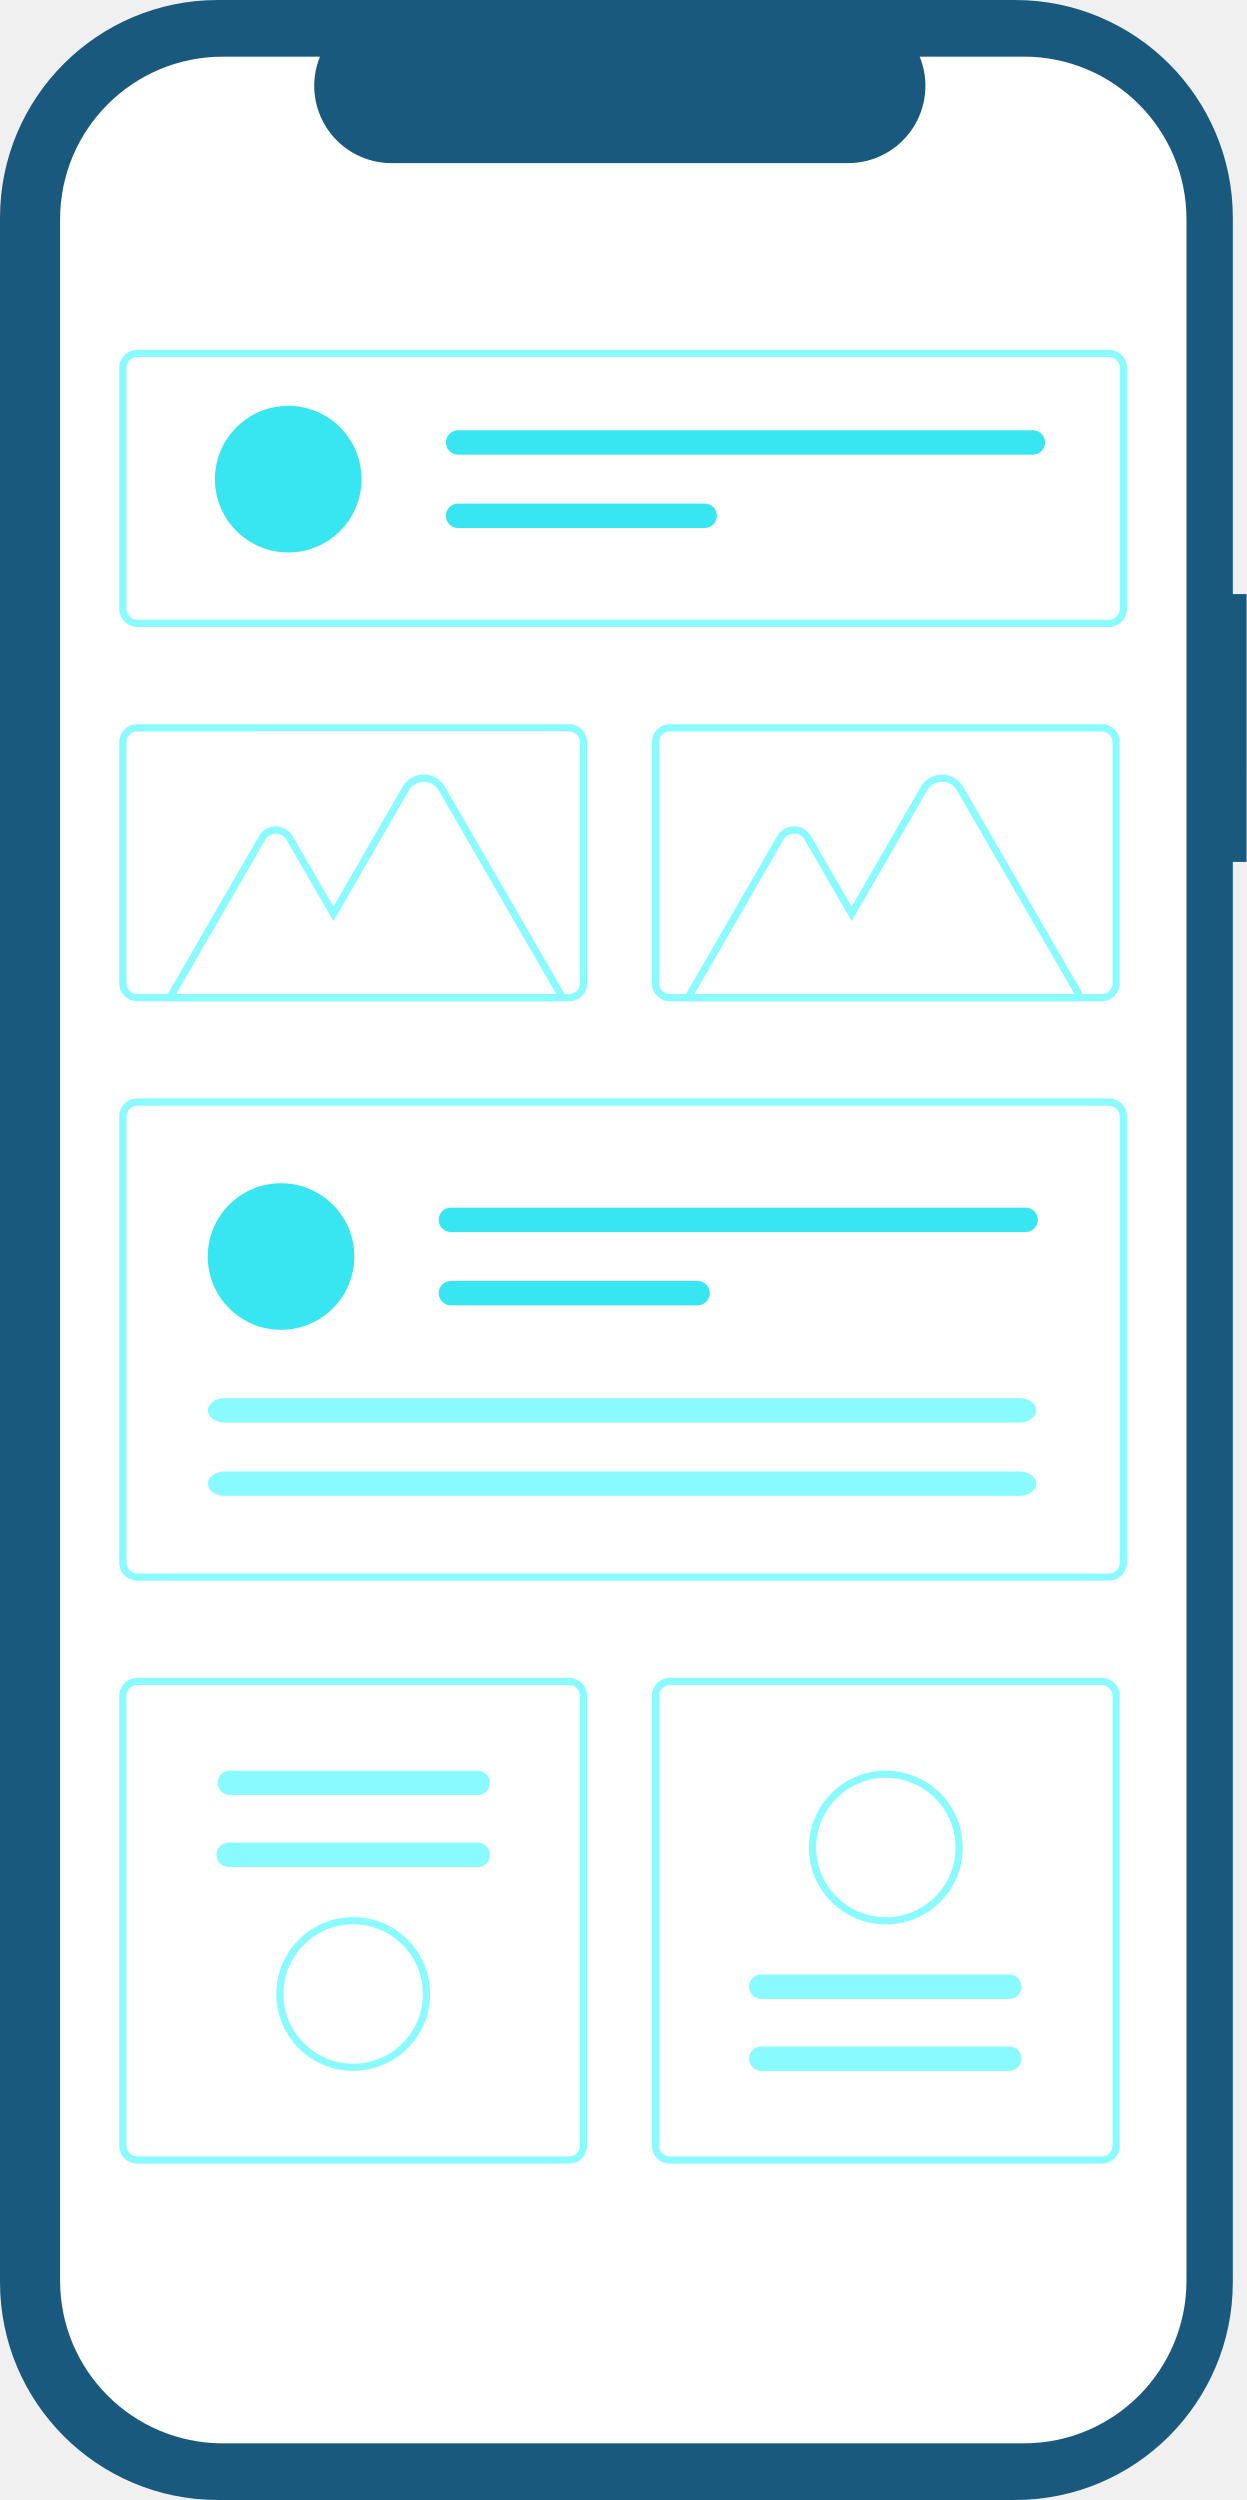
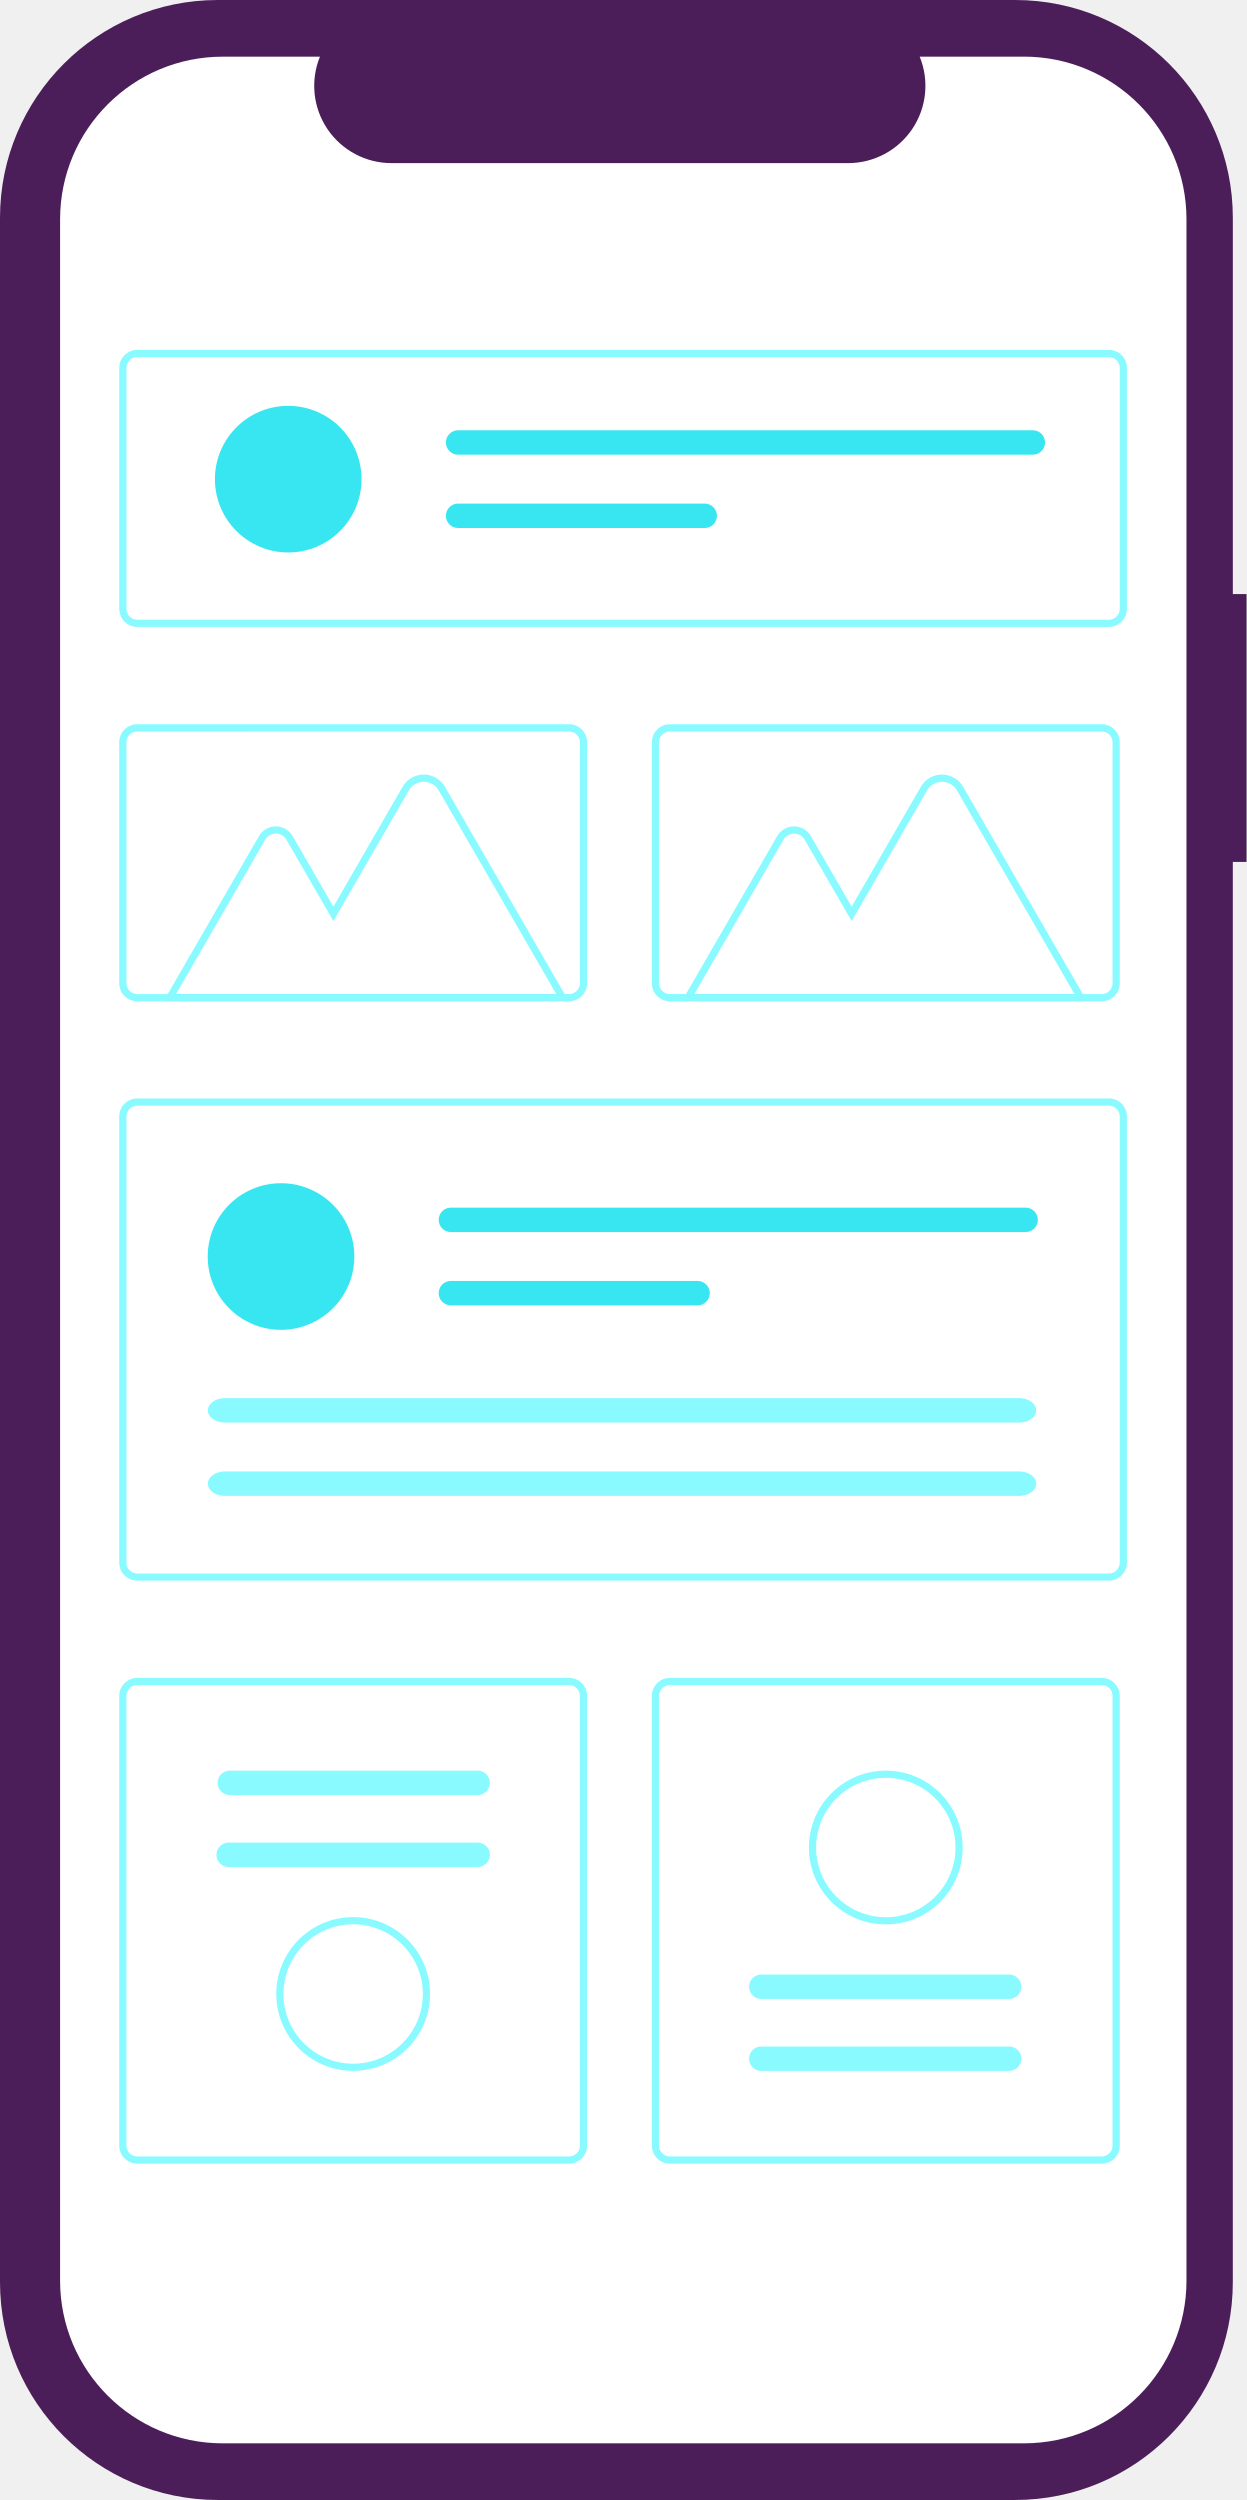
<svg xmlns="http://www.w3.org/2000/svg" width="86.88" height="174.239" viewBox="0 0 86.88 174.239">
  <g id="Group_39" data-name="Group 39" transform="translate(-103.995)">
-     <path id="Path_891" data-name="Path 891" d="M406.875,126.977h-.957V100.75a15.179,15.179,0,0,0-15.179-15.179H335.174a15.179,15.179,0,0,0-15.179,15.179v143.88a15.179,15.179,0,0,0,15.179,15.179h55.564a15.179,15.179,0,0,0,15.179-15.179V145.645h.957Z" transform="translate(-216 -85.571)" fill="#1a597e" />
+     <path id="Path_891" data-name="Path 891" d="M406.875,126.977h-.957V100.75a15.179,15.179,0,0,0-15.179-15.179H335.174a15.179,15.179,0,0,0-15.179,15.179v143.88a15.179,15.179,0,0,0,15.179,15.179h55.564a15.179,15.179,0,0,0,15.179-15.179V145.645h.957Z" transform="translate(-216 -85.571)" fill="#4B1E59" />
    <path id="Path_892" data-name="Path 892" d="M404.657,102.066H397.4a5.386,5.386,0,0,1-4.986,7.42H360.585a5.386,5.386,0,0,1-4.986-7.419h-6.774A11.336,11.336,0,0,0,337.489,113.4V257.071a11.336,11.336,0,0,0,11.336,11.336h55.832a11.336,11.336,0,0,0,11.336-11.336h0V113.4a11.336,11.336,0,0,0-11.336-11.336Z" transform="translate(-229.306 -98.117)" fill="#fff" />
    <path id="Path_894" data-name="Path 894" d="M423.685,206.736H355.962a1.256,1.256,0,0,1-1.254-1.254v-16.8a1.256,1.256,0,0,1,1.254-1.254h67.723a1.256,1.256,0,0,1,1.254,1.254v16.8a1.256,1.256,0,0,1-1.254,1.254ZM355.962,187.93a.753.753,0,0,0-.752.752v16.8a.753.753,0,0,0,.752.752h67.723a.753.753,0,0,0,.753-.752v-16.8a.753.753,0,0,0-.753-.752Z" transform="translate(-242.402 -163.043)" fill="#89faff" />
    <path id="Path_895" data-name="Path 895" d="M423.685,438.951H355.962a1.256,1.256,0,0,1-1.254-1.254V406.6a1.256,1.256,0,0,1,1.254-1.254h67.723a1.256,1.256,0,0,1,1.254,1.254v31.1A1.256,1.256,0,0,1,423.685,438.951Zm-67.723-33.1a.753.753,0,0,0-.752.752v31.1a.753.753,0,0,0,.752.753h67.723a.753.753,0,0,0,.752-.753V406.6a.753.753,0,0,0-.752-.752Z" transform="translate(-242.402 -328.789)" fill="#89faff" />
    <path id="Path_896" data-name="Path 896" d="M541.118,315.7h-30.1a1.256,1.256,0,0,1-1.254-1.254v-16.8a1.256,1.256,0,0,1,1.254-1.254h30.1a1.256,1.256,0,0,1,1.254,1.254v16.8A1.256,1.256,0,0,1,541.118,315.7Zm-30.1-18.806a.753.753,0,0,0-.753.753v16.8a.753.753,0,0,0,.753.752h30.1a.753.753,0,0,0,.753-.752v-16.8a.753.753,0,0,0-.753-.752Z" transform="translate(-360.336 -245.916)" fill="#89faff" />
    <path id="Path_897" data-name="Path 897" d="M386.061,607.878h-30.1a1.256,1.256,0,0,1-1.254-1.254V575.277a1.256,1.256,0,0,1,1.254-1.254h30.1a1.256,1.256,0,0,1,1.254,1.254v31.347a1.256,1.256,0,0,1-1.254,1.254Zm-30.1-33.354a.753.753,0,0,0-.753.753v31.347a.753.753,0,0,0,.752.753h30.1a.753.753,0,0,0,.753-.753V575.277a.753.753,0,0,0-.753-.752Z" transform="translate(-242.402 -457.082)" fill="#89faff" />
    <path id="Path_898" data-name="Path 898" d="M541.118,607.878h-30.1a1.256,1.256,0,0,1-1.254-1.254V575.277a1.256,1.256,0,0,1,1.254-1.254h30.1a1.256,1.256,0,0,1,1.254,1.254v31.347a1.256,1.256,0,0,1-1.254,1.254Zm-30.1-33.354a.753.753,0,0,0-.753.753v31.347a.753.753,0,0,0,.753.753h30.1a.753.753,0,0,0,.753-.753V575.277a.753.753,0,0,0-.753-.752Z" transform="translate(-360.336 -457.082)" fill="#89faff" />
    <circle id="Ellipse_104" data-name="Ellipse 104" cx="5.109" cy="5.109" r="5.109" transform="translate(118.472 82.465)" fill="#38e6f1" />
    <path id="Path_899" data-name="Path 899" d="M448.38,437.133a.851.851,0,0,0,0,1.7h40.14a.851.851,0,0,0,0-1.7Z" transform="translate(-313.001 -352.965)" fill="#38e6f1" />
    <path id="Path_900" data-name="Path 900" d="M448.374,458.471a.851.851,0,0,0,0,1.7h17.276a.851.851,0,0,0,0-1.7Z" transform="translate(-312.995 -369.194)" fill="#38e6f1" />
    <path id="Path_901" data-name="Path 901" d="M381.7,492.585c-.648,0-1.175.382-1.175.851s.527.851,1.175.851h55.38c.648,0,1.175-.382,1.175-.851s-.527-.851-1.175-.851Z" transform="translate(-262.042 -395.141)" fill="#89faff" />
    <path id="Path_902" data-name="Path 902" d="M381.7,513.924c-.648,0-1.175.382-1.175.851s.527.851,1.175.851h55.38c.648,0,1.175-.382,1.175-.851s-.527-.851-1.175-.851Z" transform="translate(-262.042 -411.371)" fill="#89faff" />
    <circle id="Ellipse_105" data-name="Ellipse 105" cx="5.109" cy="5.109" r="5.109" transform="translate(118.974 28.286)" fill="#38e6f1" />
    <path id="Path_903" data-name="Path 903" d="M450.476,210.834a.851.851,0,0,0,0,1.7h40.14a.851.851,0,0,0,0-1.7H450.476Z" transform="translate(-314.595 -180.845)" fill="#38e6f1" />
    <path id="Path_904" data-name="Path 904" d="M450.476,232.172a.851.851,0,0,0,0,1.7h17.272a.851.851,0,0,0,0-1.7H450.476Z" transform="translate(-314.595 -197.074)" fill="#38e6f1" />
    <path id="Path_905" data-name="Path 905" d="M395.855,326.844H367.619l6.645-11.509a1.357,1.357,0,0,1,2.35,0l2.839,4.917,4.827-8.36a1.7,1.7,0,0,1,2.943,0Zm-27.367-.5h26.5l-8.2-14.2a1.2,1.2,0,0,0-2.073,0l-5.261,9.112-3.273-5.669a.855.855,0,0,0-1.481,0Z" transform="translate(-252.222 -257.062)" fill="#89faff" />
    <path id="Path_906" data-name="Path 906" d="M546.721,326.845H518.485l6.645-11.509a1.357,1.357,0,0,1,2.35,0l2.839,4.917,4.826-8.36a1.7,1.7,0,0,1,2.943,0Zm-27.367-.5h26.5l-8.2-14.2a1.2,1.2,0,0,0-2.073,0l-5.261,9.112-3.273-5.669a.855.855,0,0,0-1.481,0Z" transform="translate(-366.969 -257.062)" fill="#89faff" />
    <path id="Path_907" data-name="Path 907" d="M386.061,315.7h-30.1a1.256,1.256,0,0,1-1.254-1.254v-16.8a1.256,1.256,0,0,1,1.254-1.254h30.1a1.256,1.256,0,0,1,1.254,1.254v16.8A1.256,1.256,0,0,1,386.061,315.7Zm-30.1-18.806a.753.753,0,0,0-.752.752v16.8a.753.753,0,0,0,.752.753h30.1a.753.753,0,0,0,.752-.753v-16.8a.753.753,0,0,0-.753-.753Z" transform="translate(-242.402 -245.916)" fill="#89faff" />
    <path id="Path_908" data-name="Path 908" d="M384.03,601.024a.851.851,0,0,0,0,1.7H401.3a.851.851,0,1,0,0-1.7Z" transform="translate(-264.057 -477.618)" fill="#89faff" />
    <path id="Path_909" data-name="Path 909" d="M384.03,621.977a.851.851,0,1,0,0,1.7H401.3a.851.851,0,1,0,0-1.7Z" transform="translate(-264.057 -493.555)" fill="#89faff" />
    <path id="Path_910" data-name="Path 910" d="M405.78,654.38a5.359,5.359,0,1,1,5.359-5.359h0A5.365,5.365,0,0,1,405.78,654.38Zm0-10.217a4.858,4.858,0,1,0,4.858,4.858h0a4.863,4.863,0,0,0-4.858-4.858Z" transform="translate(-277.171 -510.048)" fill="#89faff" />
    <path id="Path_911" data-name="Path 911" d="M556.359,683.023a.851.851,0,0,0,0-1.7H539.087a.851.851,0,1,0,0,1.7Z" transform="translate(-381.991 -538.691)" fill="#89faff" />
    <path id="Path_912" data-name="Path 912" d="M556.359,662.069a.851.851,0,0,0,0-1.7H539.087a.851.851,0,1,0,0,1.7Z" transform="translate(-381.991 -522.753)" fill="#89faff" />
    <path id="Path_913" data-name="Path 913" d="M560.838,601.024a5.359,5.359,0,1,1-5.359,5.359h0A5.366,5.366,0,0,1,560.838,601.024Zm0,10.217a4.858,4.858,0,1,0-4.858-4.858h0A4.863,4.863,0,0,0,560.838,611.241Z" transform="translate(-395.106 -477.618)" fill="#89faff" />
  </g>
</svg>
